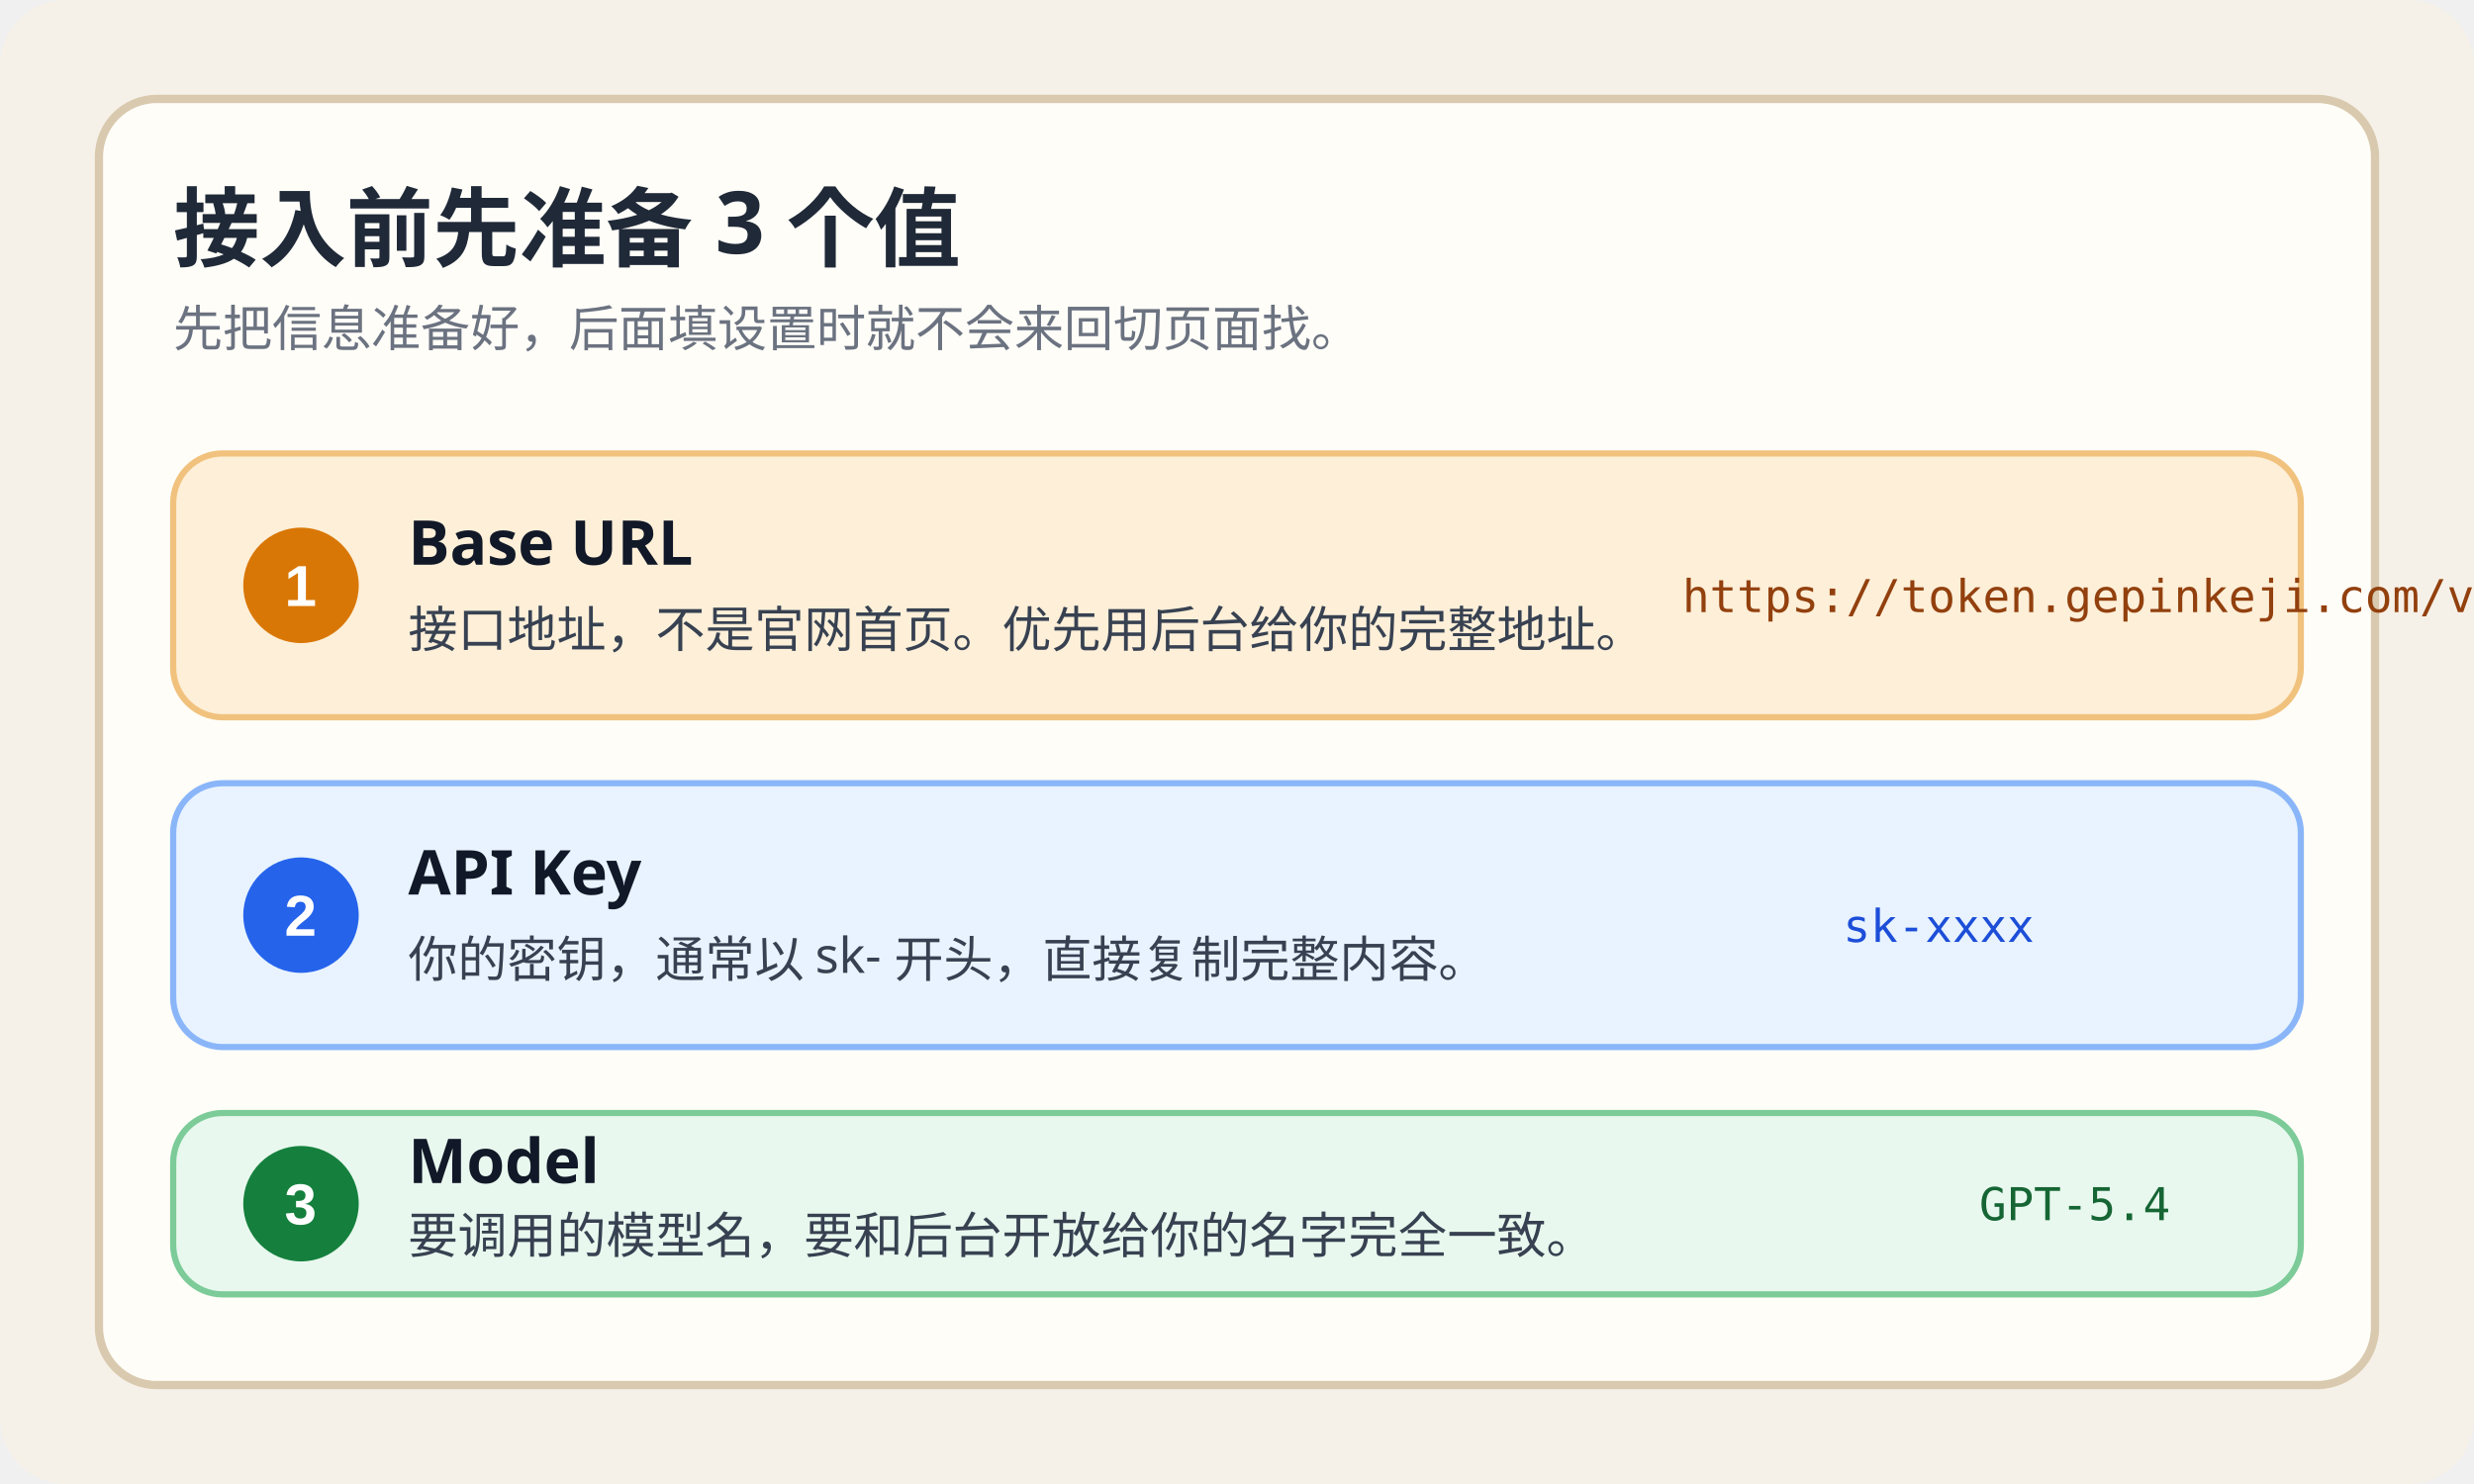
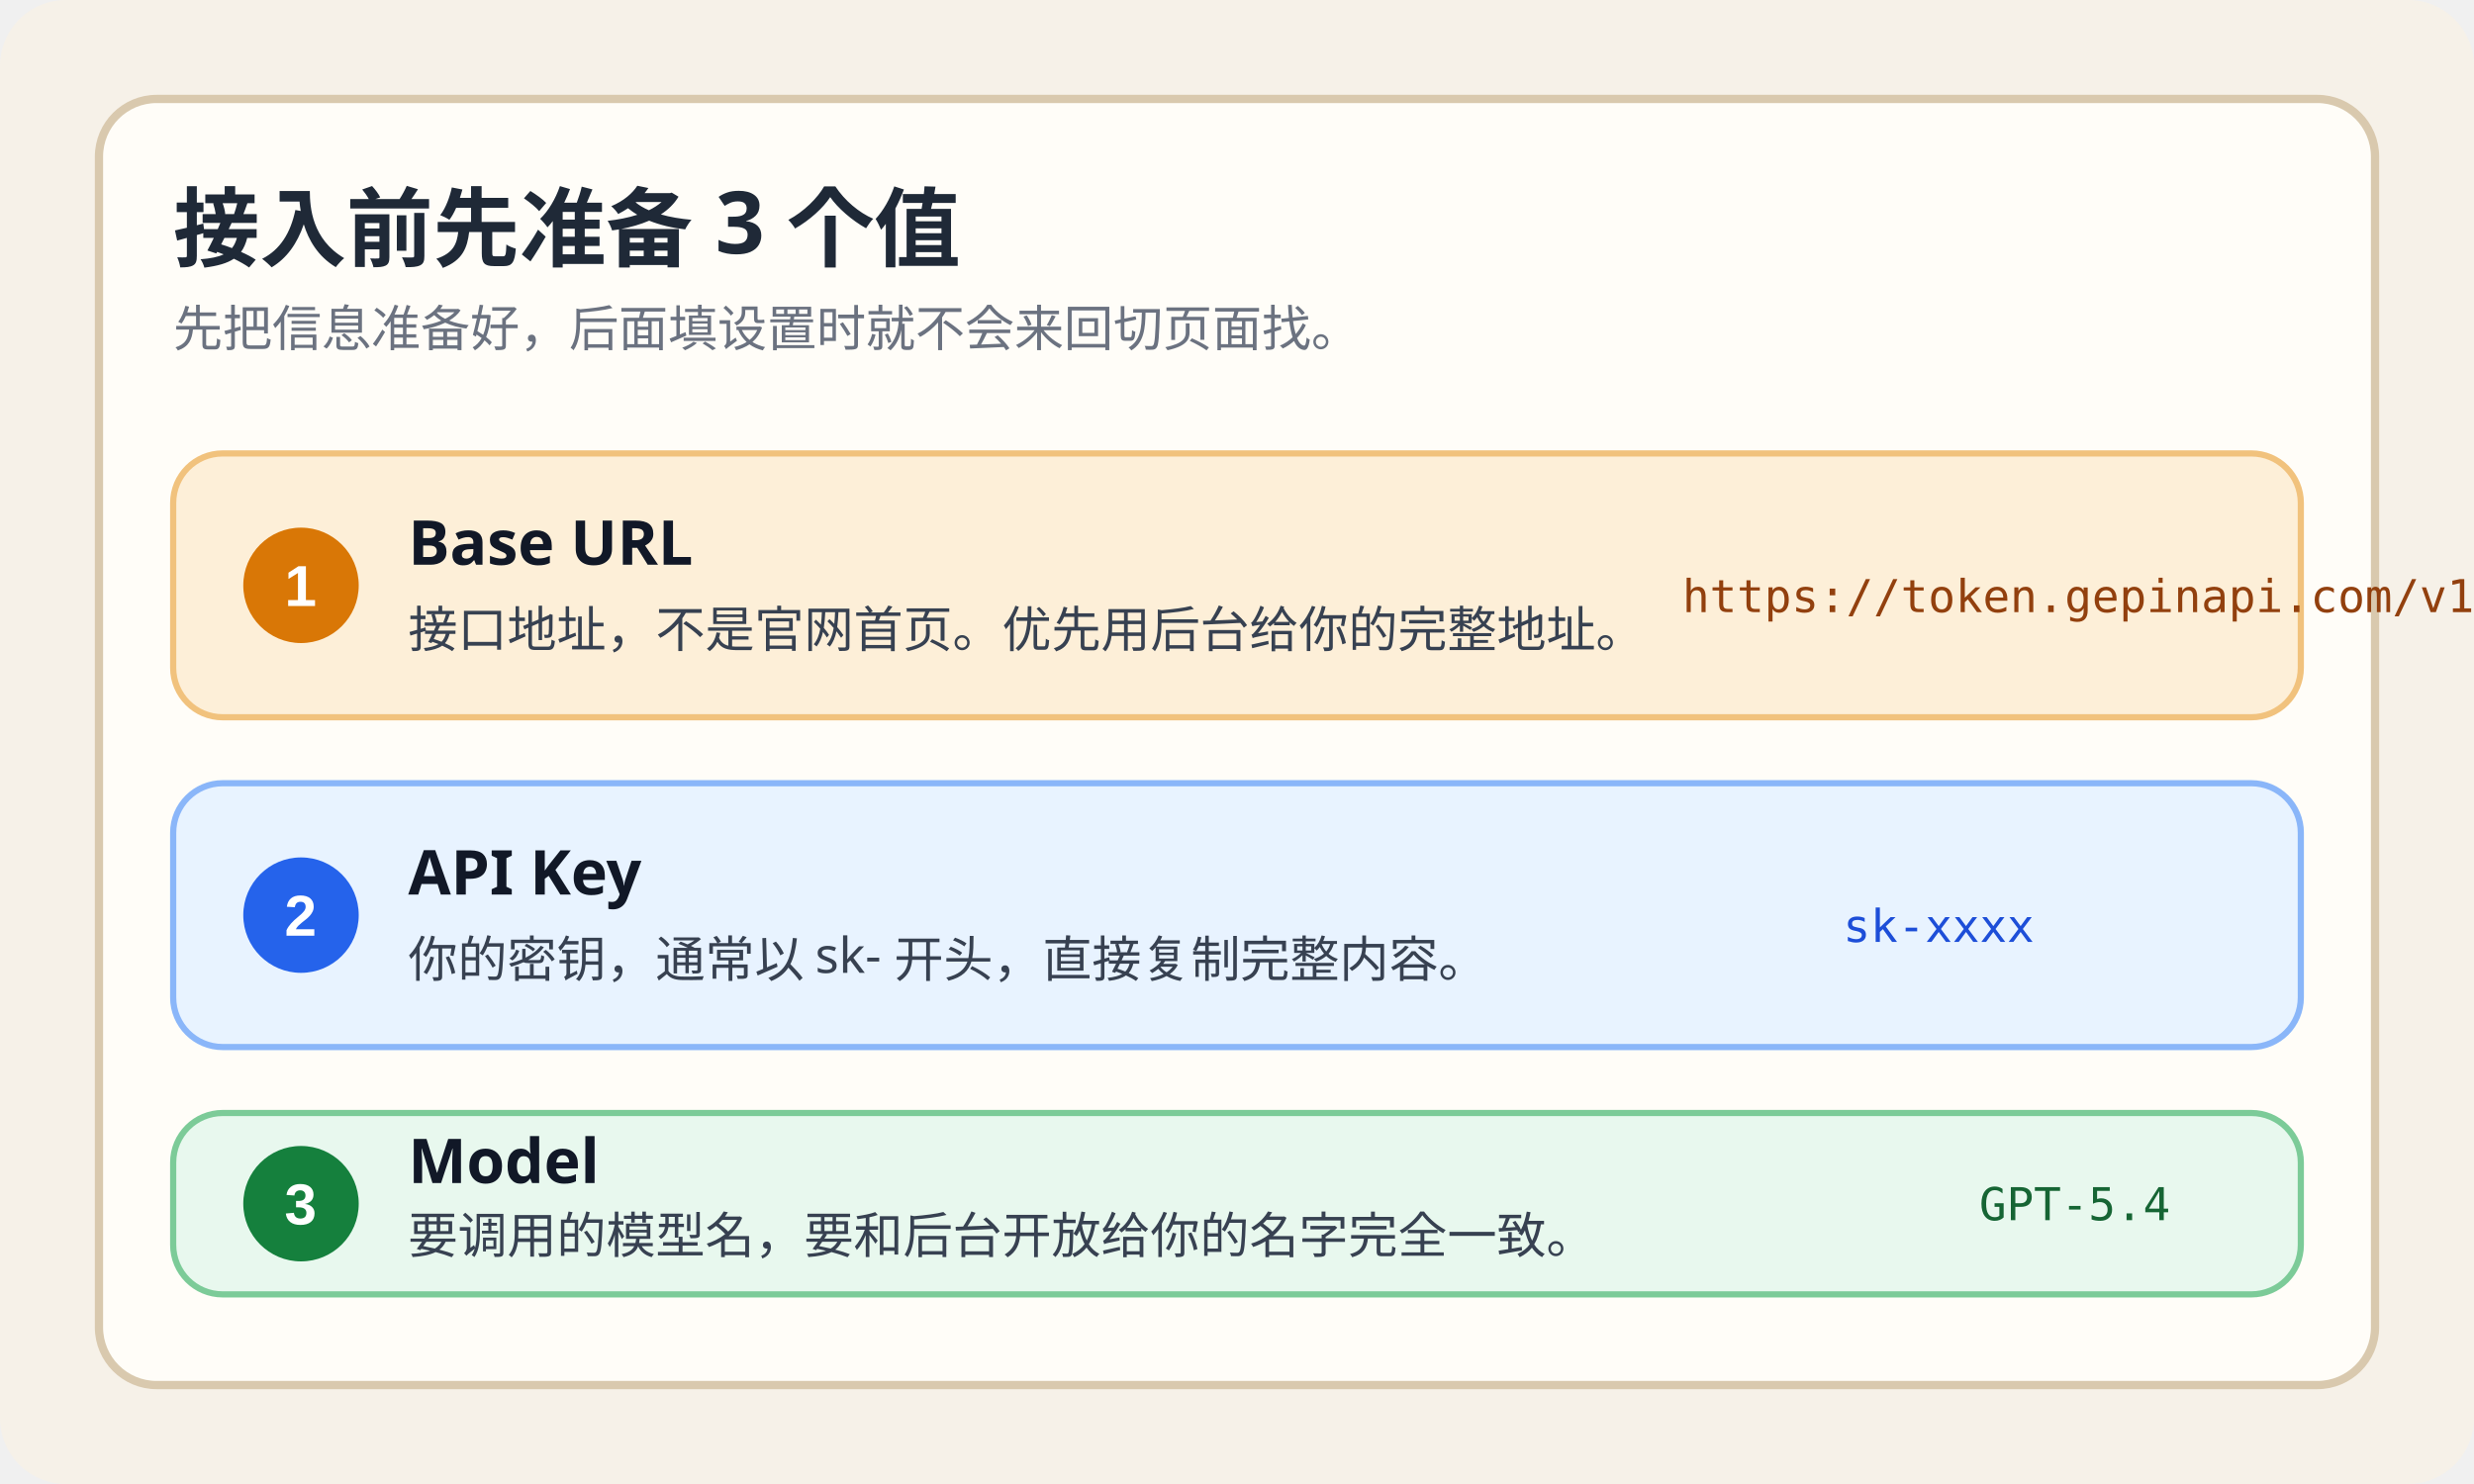
<svg xmlns="http://www.w3.org/2000/svg" width="1200" height="720" viewBox="0 0 1200 720" fill="none">
  <rect width="1200" height="720" rx="32" fill="#F6F1E8" />
  <rect x="48" y="48" width="1104" height="624" rx="28" fill="#FFFDF8" stroke="#D9C9AE" stroke-width="4" />
  <text x="84" y="126" fill="#1F2937" font-family="'PingFang SC','Microsoft YaHei',sans-serif" font-size="42" font-weight="700">接入前先准备 3 个值</text>
  <text x="84" y="168" fill="#6B7280" font-family="'PingFang SC','Microsoft YaHei',sans-serif" font-size="24">先把信息准备好，后面填设置时就不会来回切页面找。</text>
  <rect x="84" y="220" width="1032" height="128" rx="24" fill="#FDEFD8" stroke="#F1C27D" stroke-width="3" />
  <circle cx="146" cy="284" r="28" fill="#D97706" />
  <text x="138" y="294" fill="#FFFFFF" font-family="Arial,sans-serif" font-size="28" font-weight="700">1</text>
  <text x="198" y="274" fill="#111827" font-family="'PingFang SC','Microsoft YaHei',sans-serif" font-size="30" font-weight="700">Base URL</text>
  <text x="198" y="314" fill="#374151" font-family="'PingFang SC','Microsoft YaHei',sans-serif" font-size="24">接口地址，不是官网首页。优先用后台给你的完整地址。</text>
-   <text x="816" y="297" fill="#92400E" font-family="Menlo,Consolas,monospace" font-size="22">https://token.gepinkeji.com/v1</text>
+   <text x="816" y="297" fill="#92400E" font-family="Menlo,Consolas,monospace" font-size="22">https://token.gepinapi.com/v1</text>
  <rect x="84" y="380" width="1032" height="128" rx="24" fill="#E8F3FF" stroke="#8AB6F9" stroke-width="3" />
  <circle cx="146" cy="444" r="28" fill="#2563EB" />
  <text x="138" y="454" fill="#FFFFFF" font-family="Arial,sans-serif" font-size="28" font-weight="700">2</text>
  <text x="198" y="434" fill="#111827" font-family="'PingFang SC','Microsoft YaHei',sans-serif" font-size="30" font-weight="700">API Key</text>
  <text x="198" y="474" fill="#374151" font-family="'PingFang SC','Microsoft YaHei',sans-serif" font-size="24">你的密钥，通常以 sk- 开头，直接复制完整内容。</text>
  <text x="894" y="457" fill="#1D4ED8" font-family="Menlo,Consolas,monospace" font-size="22">sk-xxxx</text>
  <rect x="84" y="540" width="1032" height="88" rx="24" fill="#E8F8EE" stroke="#7CCB98" stroke-width="3" />
  <circle cx="146" cy="584" r="28" fill="#15803D" />
  <text x="138" y="594" fill="#FFFFFF" font-family="Arial,sans-serif" font-size="28" font-weight="700">3</text>
  <text x="198" y="574" fill="#111827" font-family="'PingFang SC','Microsoft YaHei',sans-serif" font-size="30" font-weight="700">Model</text>
  <text x="198" y="608" fill="#374151" font-family="'PingFang SC','Microsoft YaHei',sans-serif" font-size="24">要调用的模型名，要和后台开放给你的名字完全一致。</text>
  <text x="960" y="592" fill="#166534" font-family="Menlo,Consolas,monospace" font-size="22">GPT-5.4</text>
</svg>
